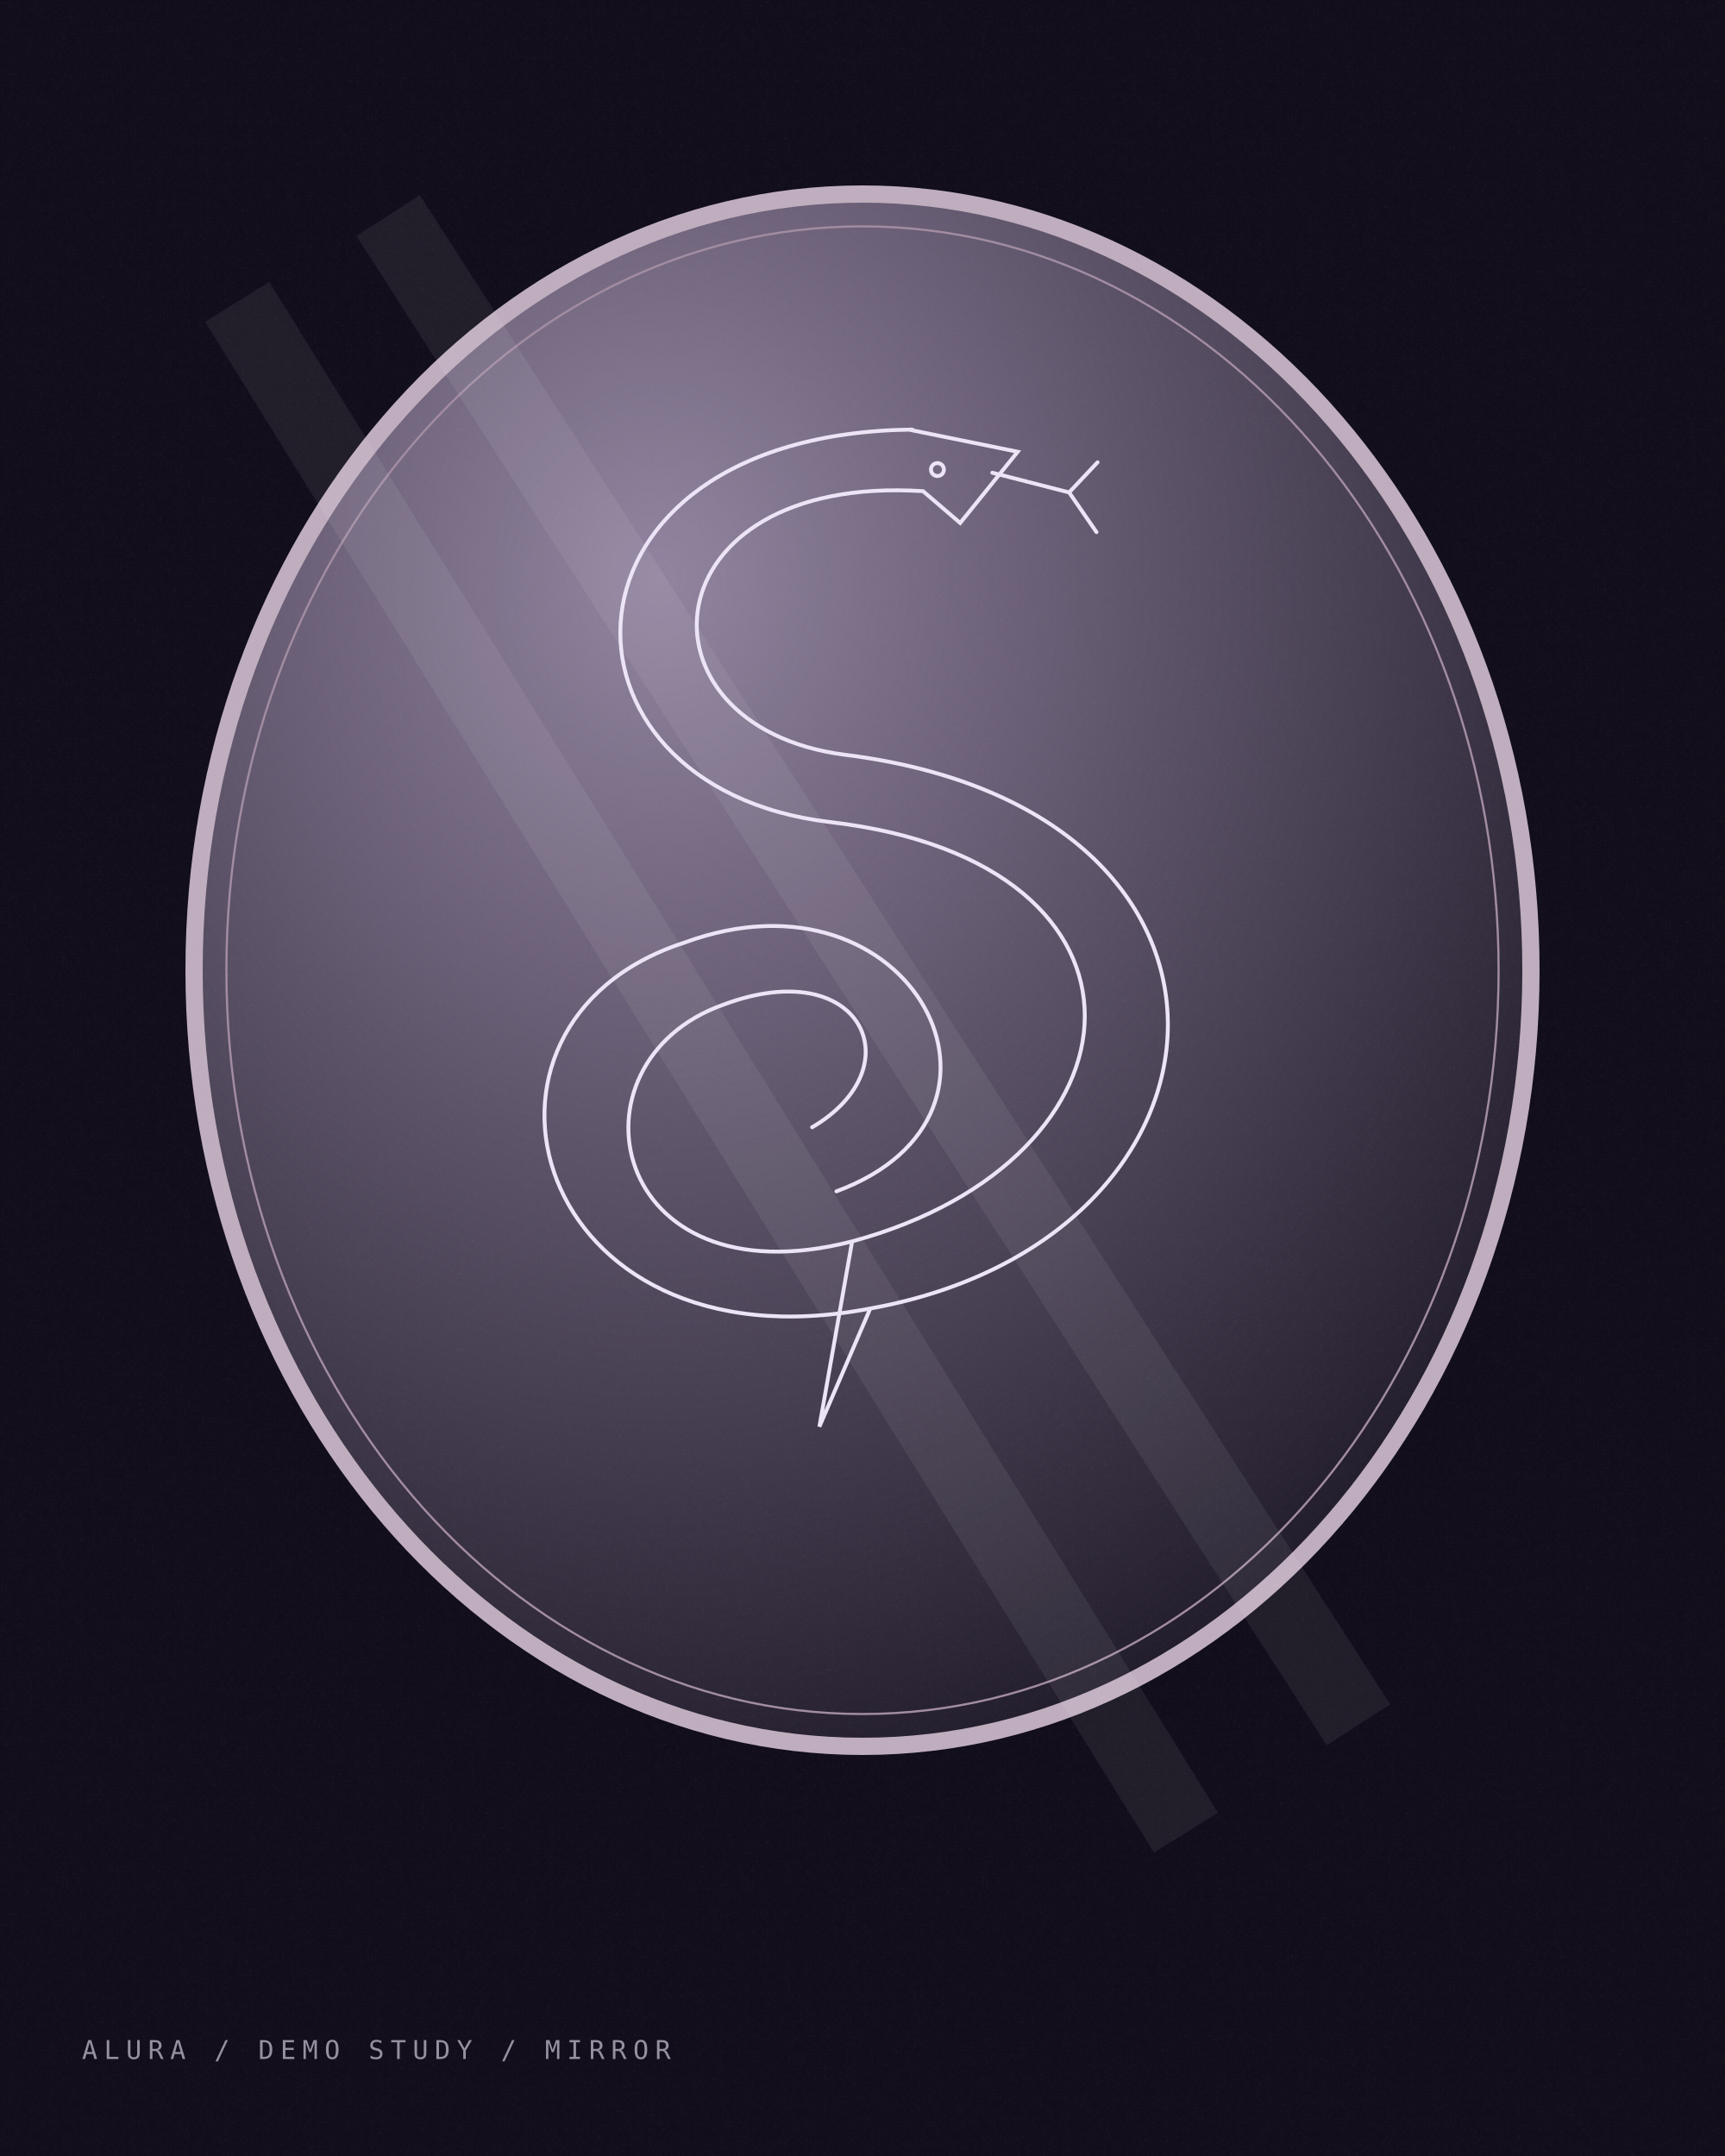
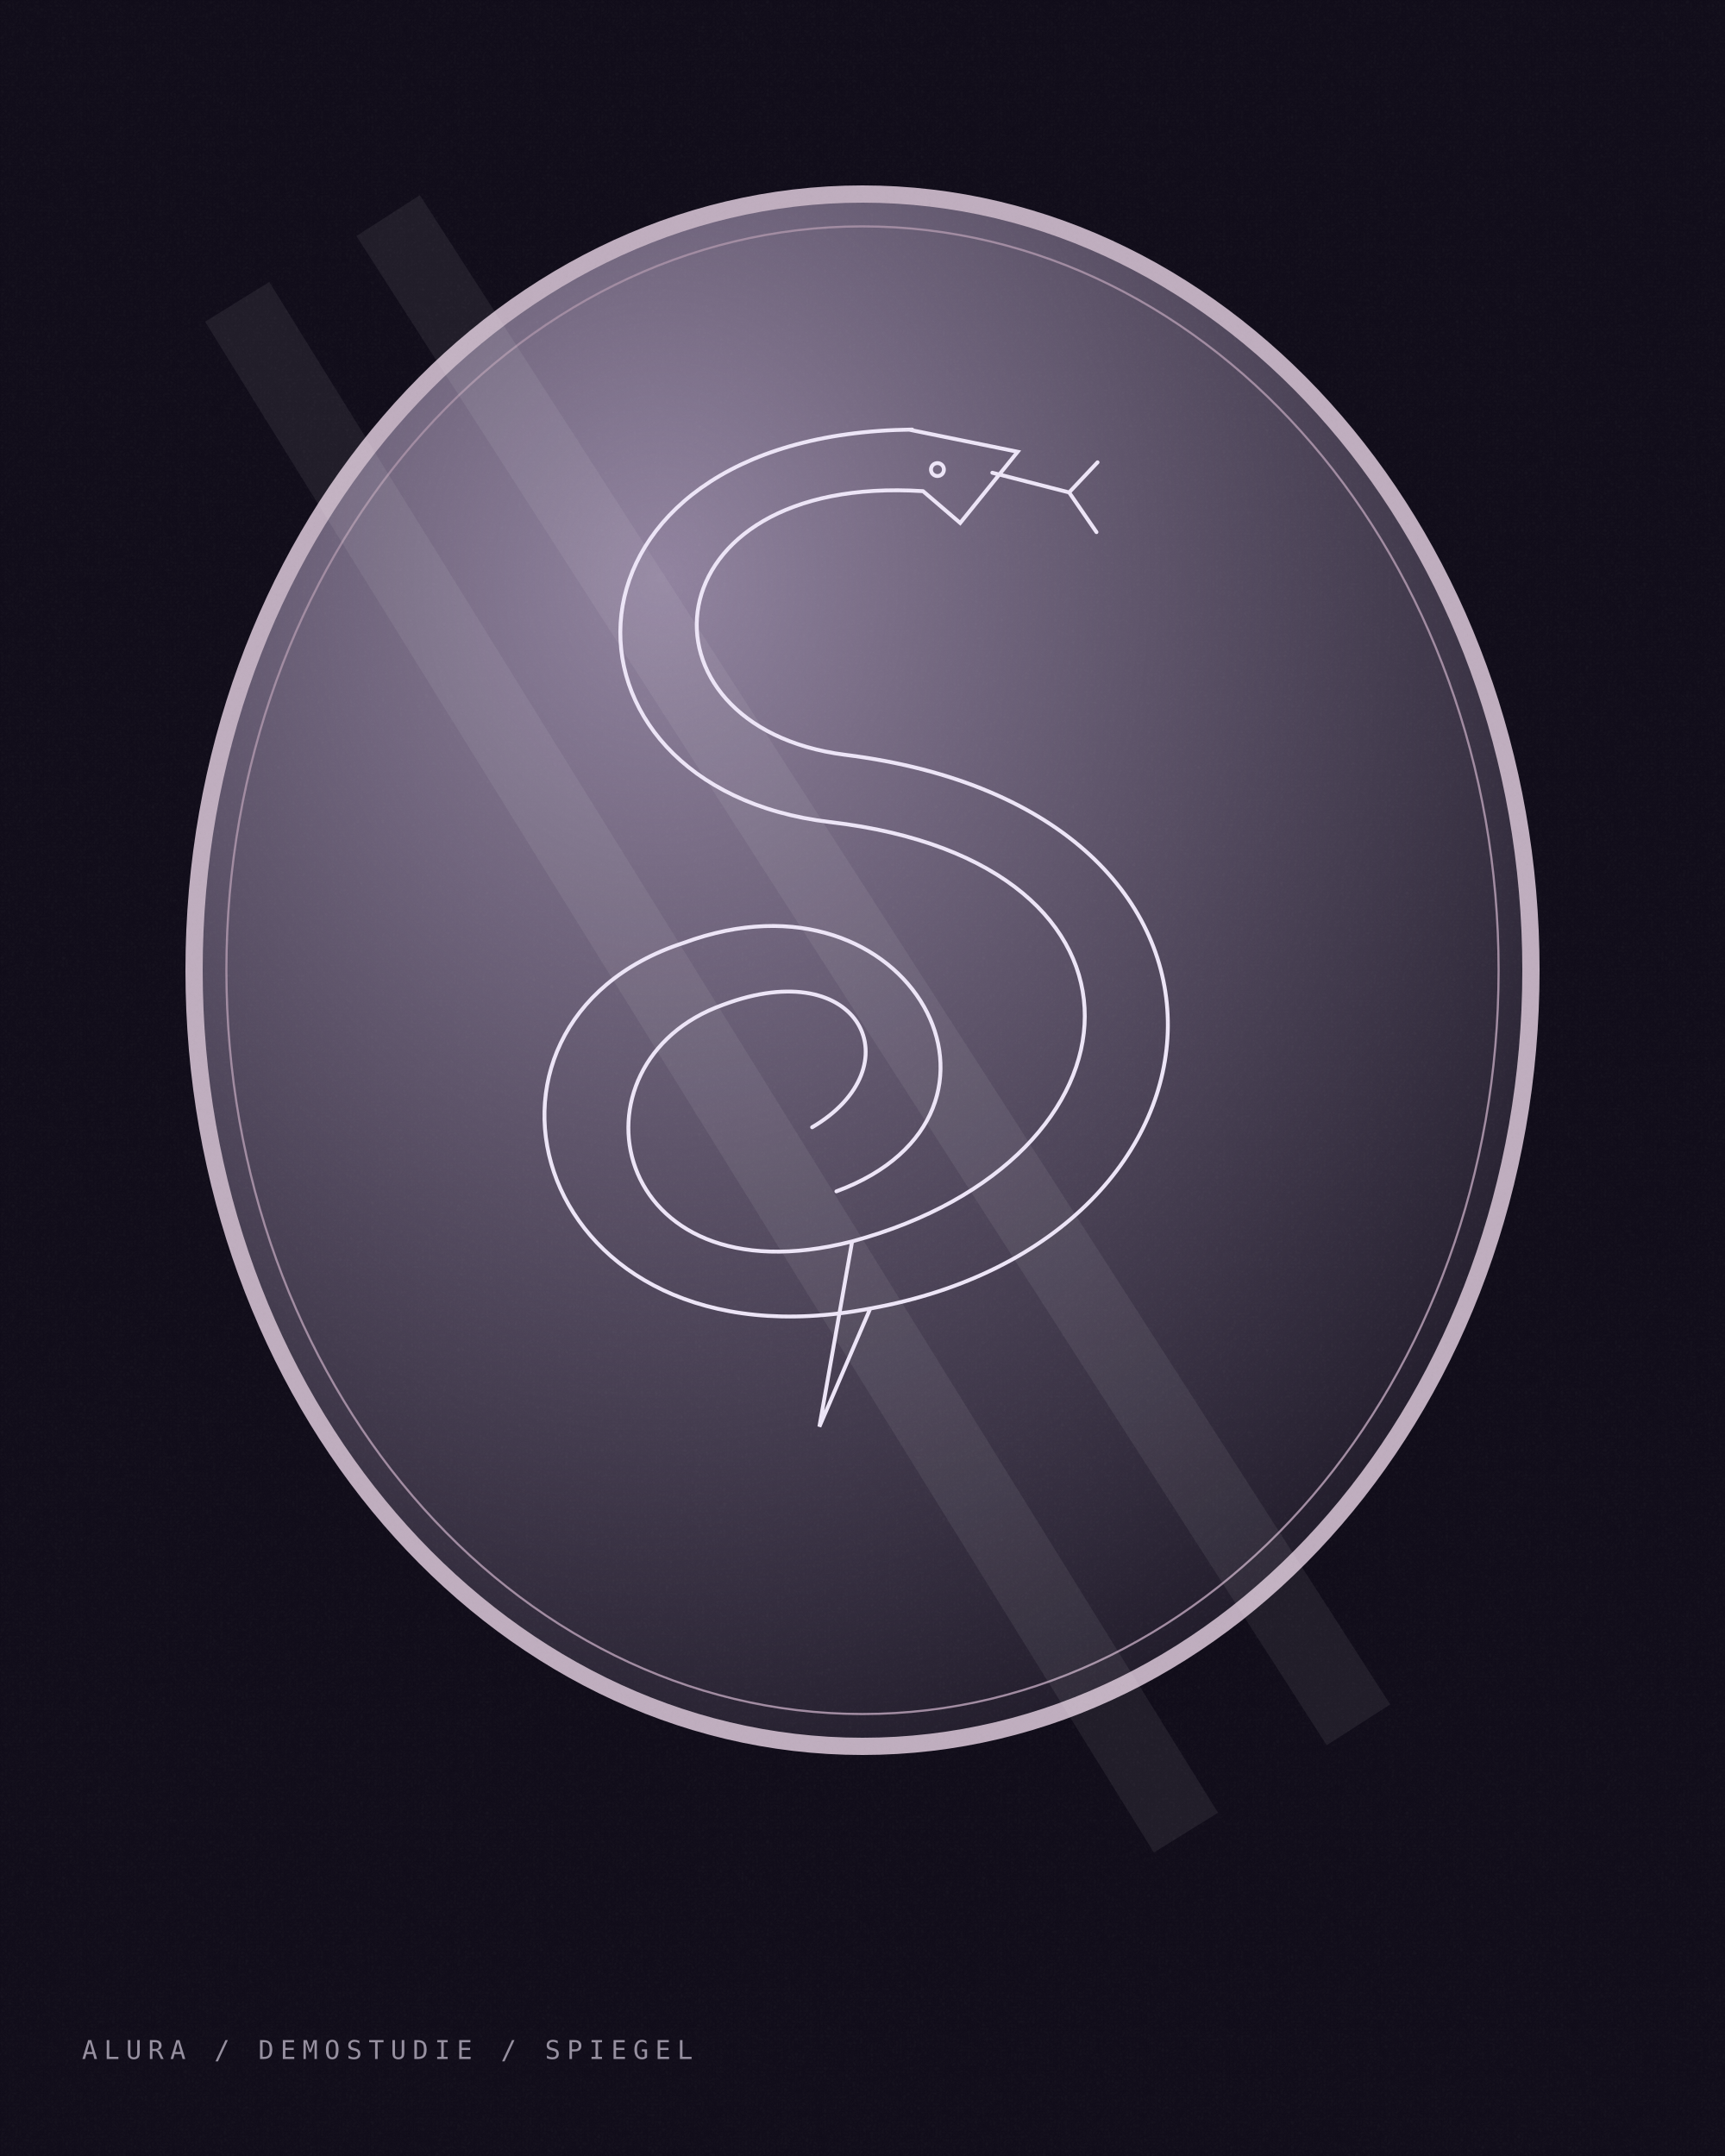
<svg xmlns="http://www.w3.org/2000/svg" width="800" height="1000" viewBox="0 0 800 1000">
  <defs>
    <radialGradient id="g" cx=".35" cy=".25" r=".9">
      <stop stop-color="#9284a0" />
      <stop offset="1" stop-color="#100c19" />
    </radialGradient>
    <filter id="noise">
      <feTurbulence baseFrequency=".6" numOctaves="3" stitchTiles="stitch" />
      <feColorMatrix type="saturate" values="0" />
    </filter>
  </defs>
  <path fill="#100c19" d="M0 0H800V1000H0Z" />
  <ellipse cx="400" cy="450" rx="310" ry="360" fill="url(#g)" stroke="#c0aebf" stroke-width="8" />
  <ellipse cx="400" cy="450" rx="295" ry="345" fill="none" stroke="#a28ca2" stroke-width="1" />
  <path d="M180 100L630 800M110 140L550 850" stroke="#fff" stroke-width="35" opacity=".07" />
  <g transform="translate(155 130) rotate(-8 250 300)" fill="none" stroke="#eee6f8" stroke-width="1.8" stroke-linecap="round">
    <path d="M300 74C129 52 104 214 237 249C394 290 364 425 220 443C104 456 98 342 176 326C243 311 260 367 209 388M301 103C175 77 150 192 248 219C448 273 405 468 224 475C64 483 43 316 162 295C272 271 317 397 216 419M299 74L347 91L316 120L301 103M334 99L368 113L383 101M368 113L378 133M220 443L193 526L224 475" />
    <circle cx="309" cy="94" r="3" />
  </g>
  <path d="M0 0H800V1000H0Z" filter="url(#noise)" opacity=".055" />
-   <text x="38" y="955" font-family="monospace" font-size="12" letter-spacing="3" fill="#eee6f8" opacity=".6">ALURA / DEMO STUDY / MIRROR</text>
+   <text x="38" y="955" font-family="monospace" font-size="12" letter-spacing="3" fill="#eee6f8" opacity=".6">ALURA / DEMOSTUDIE / SPIEGEL</text>
</svg>
